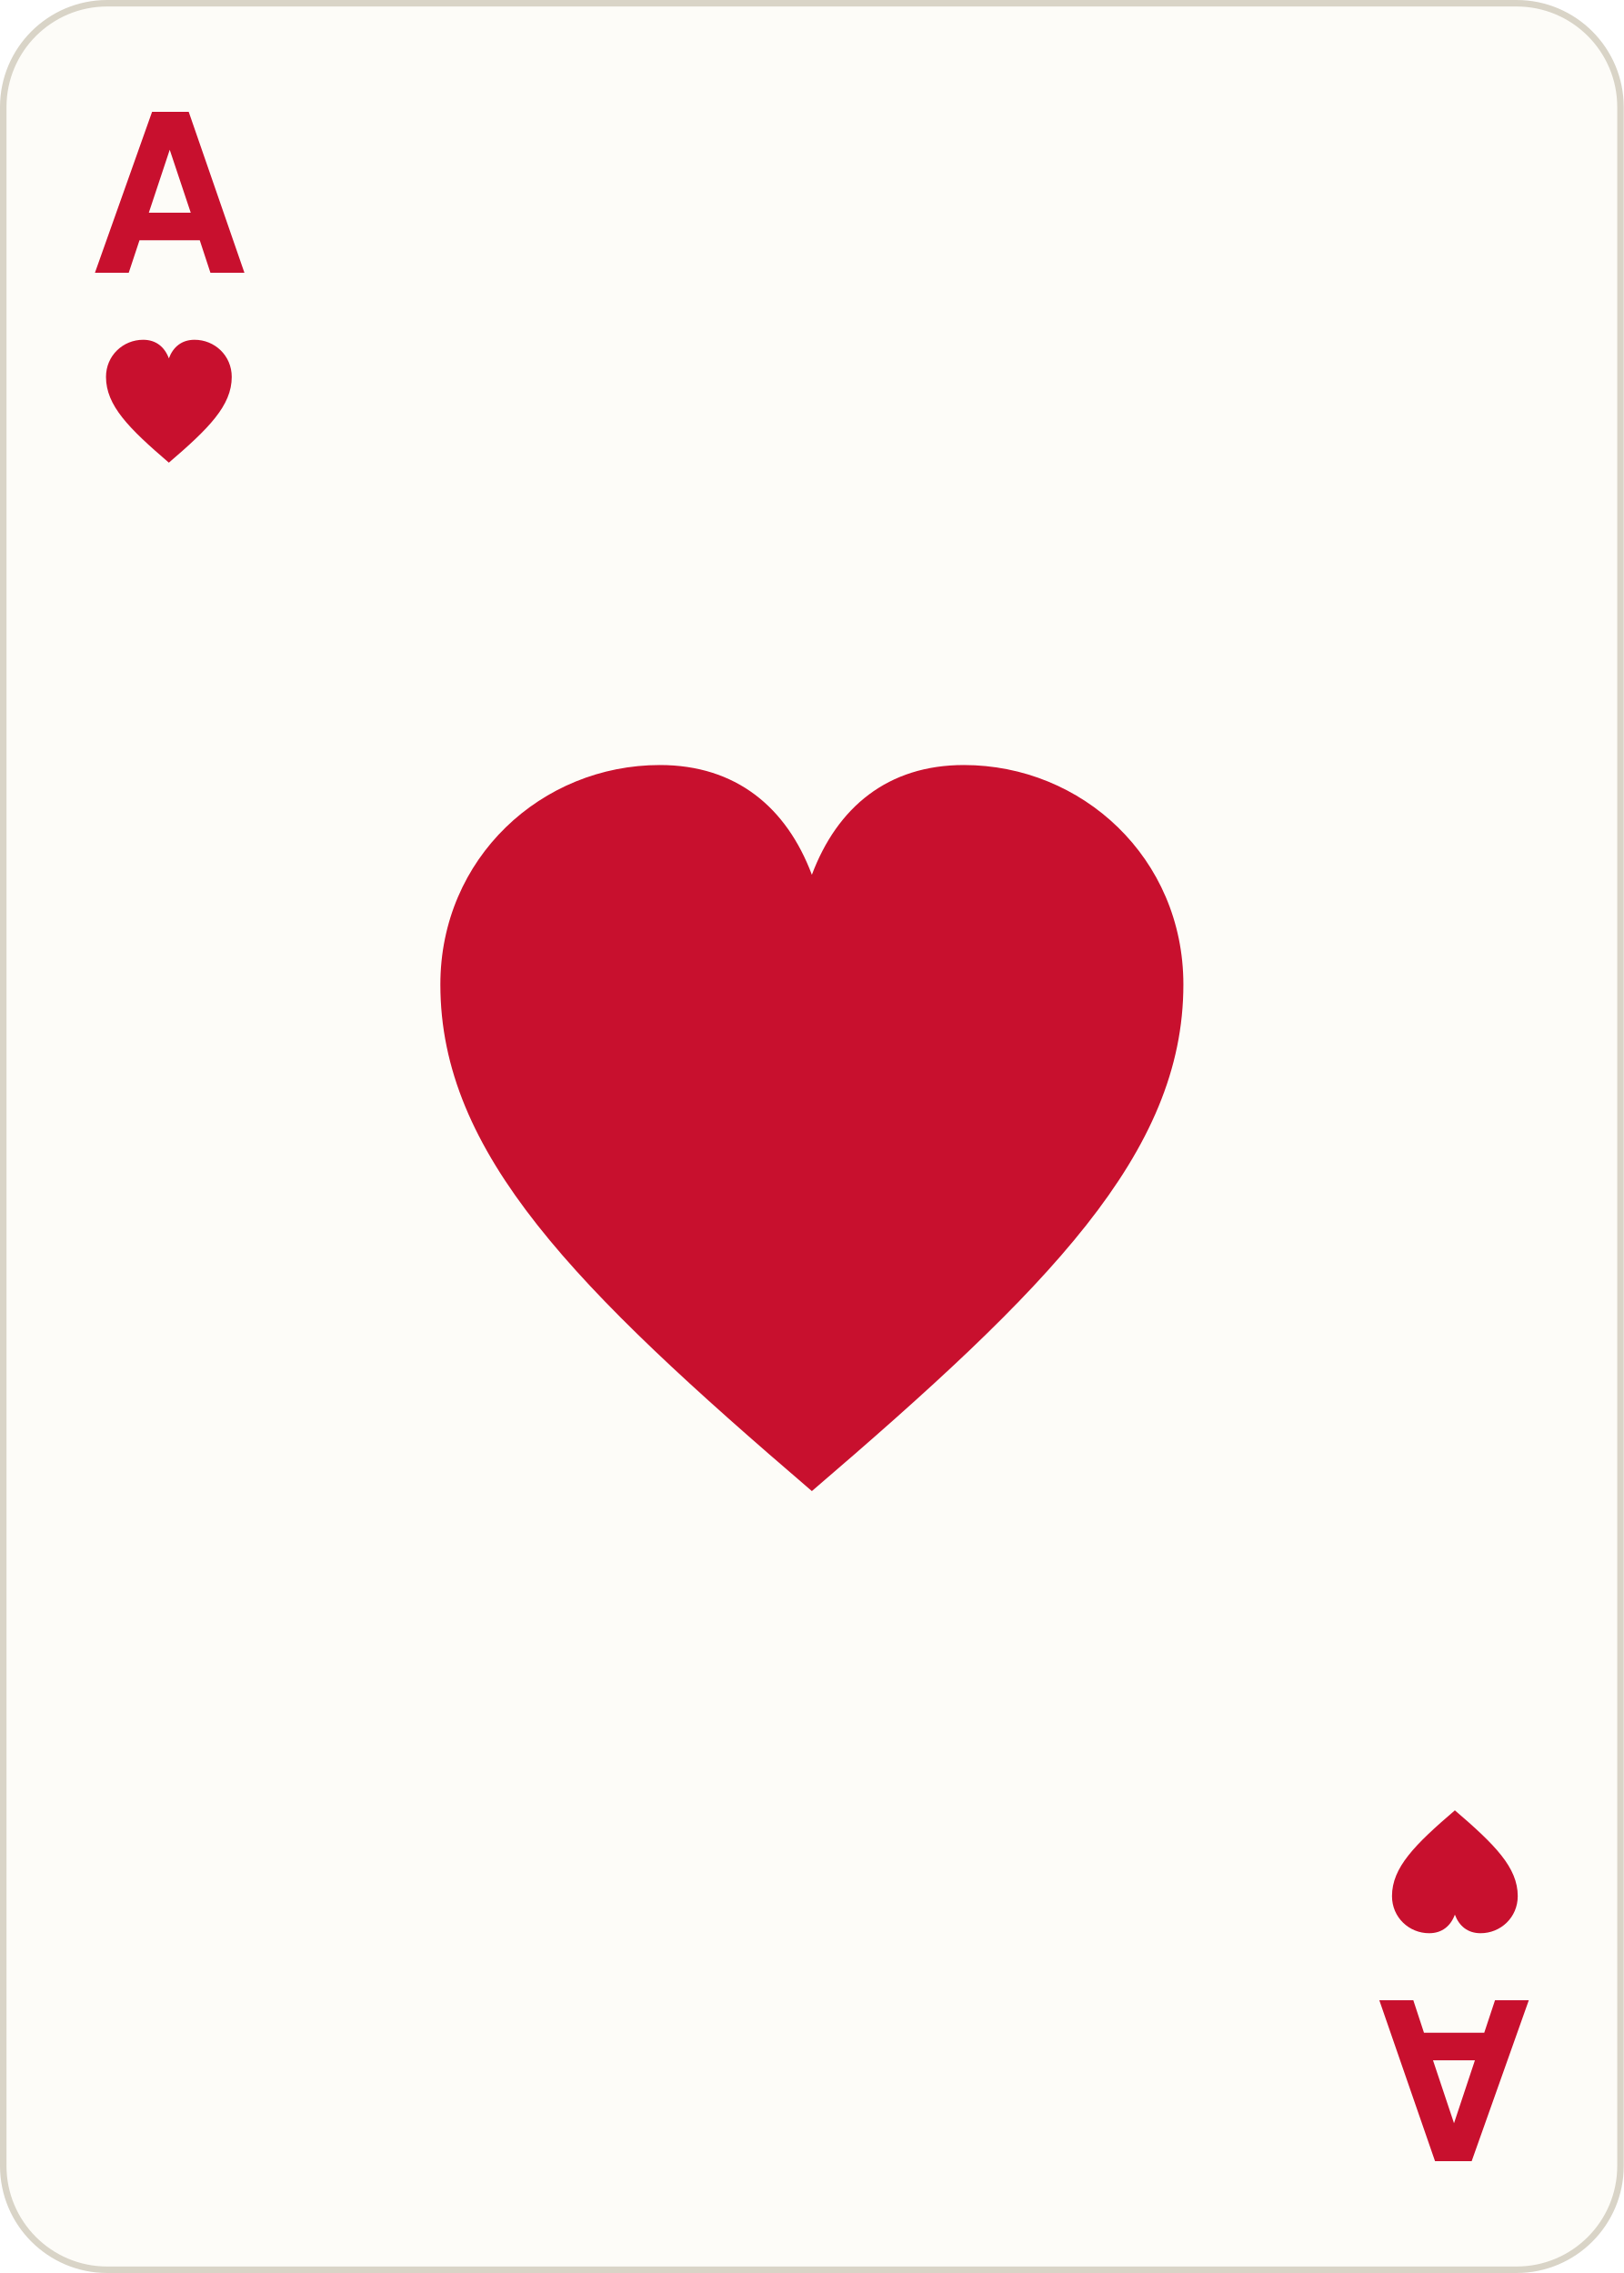
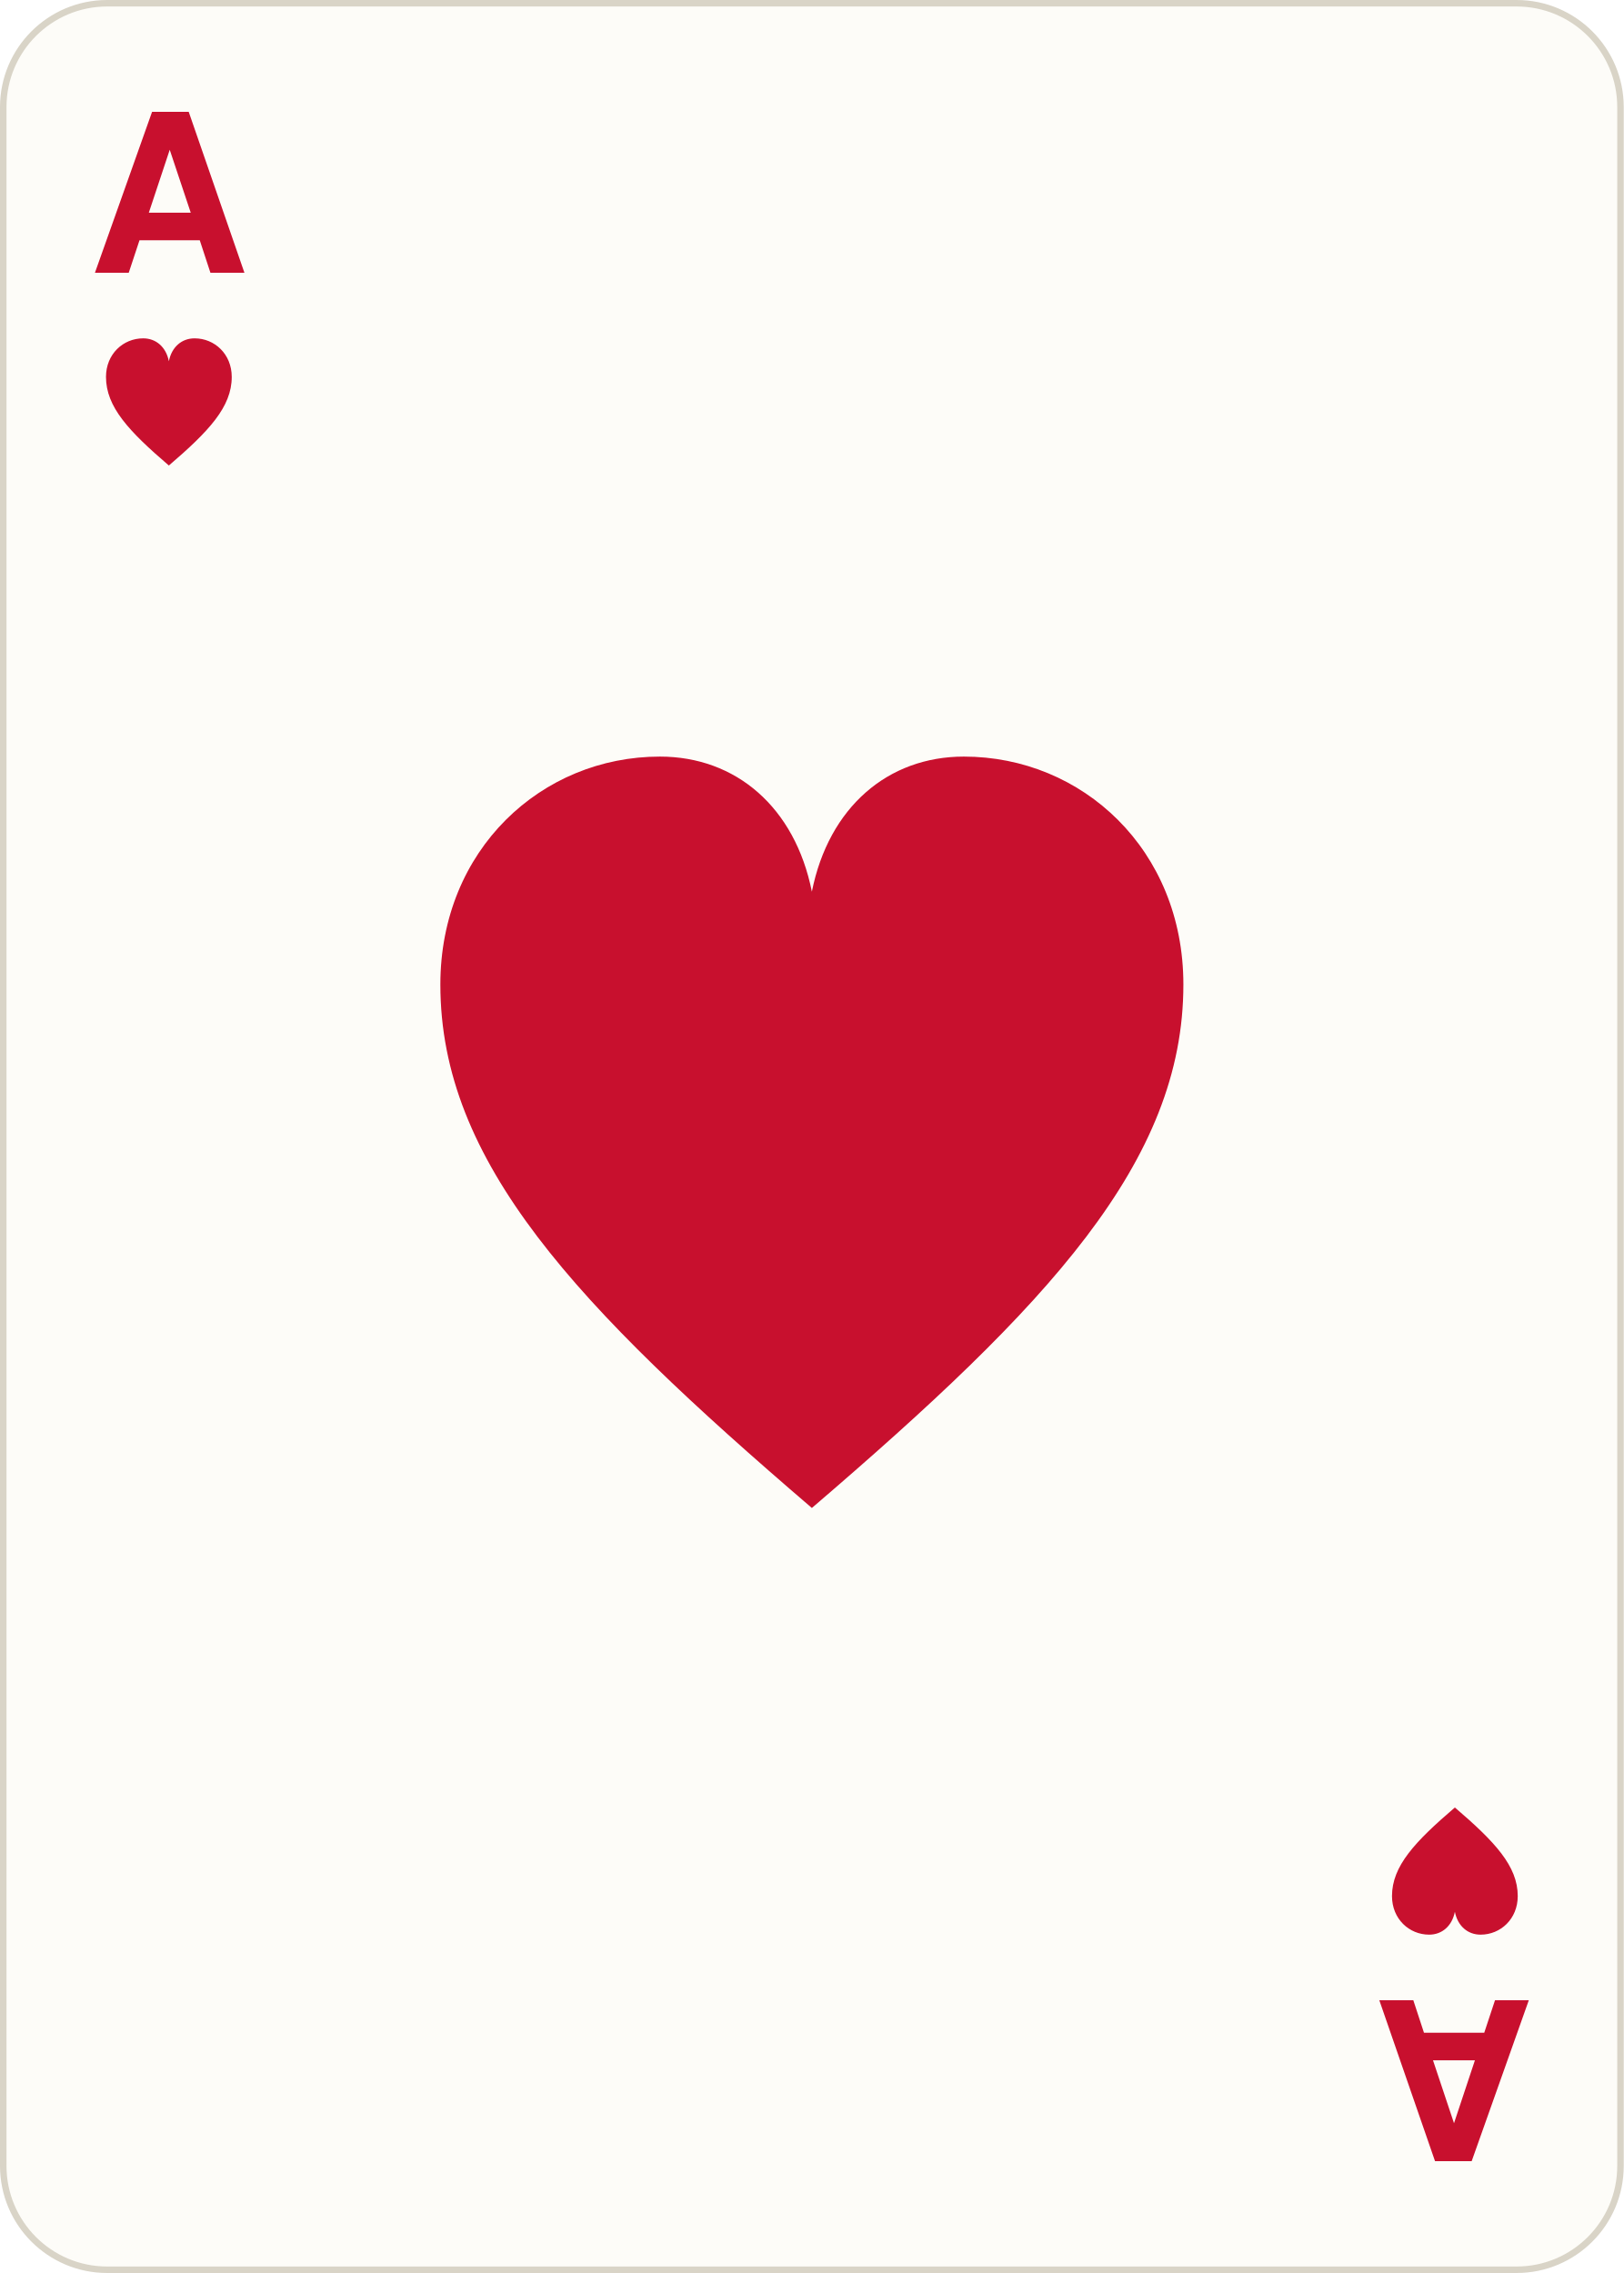
<svg xmlns="http://www.w3.org/2000/svg" viewBox="0 0 250 350" width="250" height="350">
  <rect x="0.5" y="0.5" width="249" height="349" rx="16" fill="#fdfcf8" stroke="#d9d4c7" stroke-width="1" />
  <text x="26" y="42" font-size="34" font-weight="700" text-anchor="middle" fill="#c8102e" font-family="Helvetica Neue, Helvetica, Arial, sans-serif">A</text>
-   <path d="M50,92 C22,68 6,52 6,32 C6,17 18,6 32,6 C41,6 47,11 50,19 C53,11 59,6 68,6 C82,6 94,17 94,32 C94,52 78,68 50,92 Z" fill="#c8102e" transform="translate(26.0,62.0) scale(0.22) translate(-50,-50)" />
+   <path d="M50,94 C22,70 6,53 6,32 C6,16 18,5 32,5 C41,5 48,11 50,21 C52,11 59,5 68,5 C82,5 94,16 94,32 C94,53 78,70 50,94 Z" fill="#c8102e" transform="translate(26.0,62.0) scale(0.22) translate(-50,-50)" />
  <g transform="rotate(180 125.0 175.0)">
    <text x="26" y="42" font-size="34" font-weight="700" text-anchor="middle" fill="#c8102e" font-family="Helvetica Neue, Helvetica, Arial, sans-serif">A</text>
-     <path d="M50,92 C22,68 6,52 6,32 C6,17 18,6 32,6 C41,6 47,11 50,19 C53,11 59,6 68,6 C82,6 94,17 94,32 C94,52 78,68 50,92 Z" fill="#c8102e" transform="translate(26.0,62.0) scale(0.22) translate(-50,-50)" />
+     <path d="M50,94 C22,70 6,53 6,32 C6,16 18,5 32,5 C41,5 48,11 50,21 C52,11 59,5 68,5 C82,5 94,16 94,32 C94,53 78,70 50,94 Z" fill="#c8102e" transform="translate(26.0,62.0) scale(0.22) translate(-50,-50)" />
  </g>
-   <path d="M50,92 C22,68 6,52 6,32 C6,17 18,6 32,6 C41,6 47,11 50,19 C53,11 59,6 68,6 C82,6 94,17 94,32 C94,52 78,68 50,92 Z" fill="#c8102e" transform="translate(125.0,175.0) scale(1.3) translate(-50,-50)" />
+   <path d="M50,94 C22,70 6,53 6,32 C6,16 18,5 32,5 C41,5 48,11 50,21 C52,11 59,5 68,5 C82,5 94,16 94,32 C94,53 78,70 50,94 Z" fill="#c8102e" transform="translate(125.0,175.0) scale(1.3) translate(-50,-50)" />
</svg>
